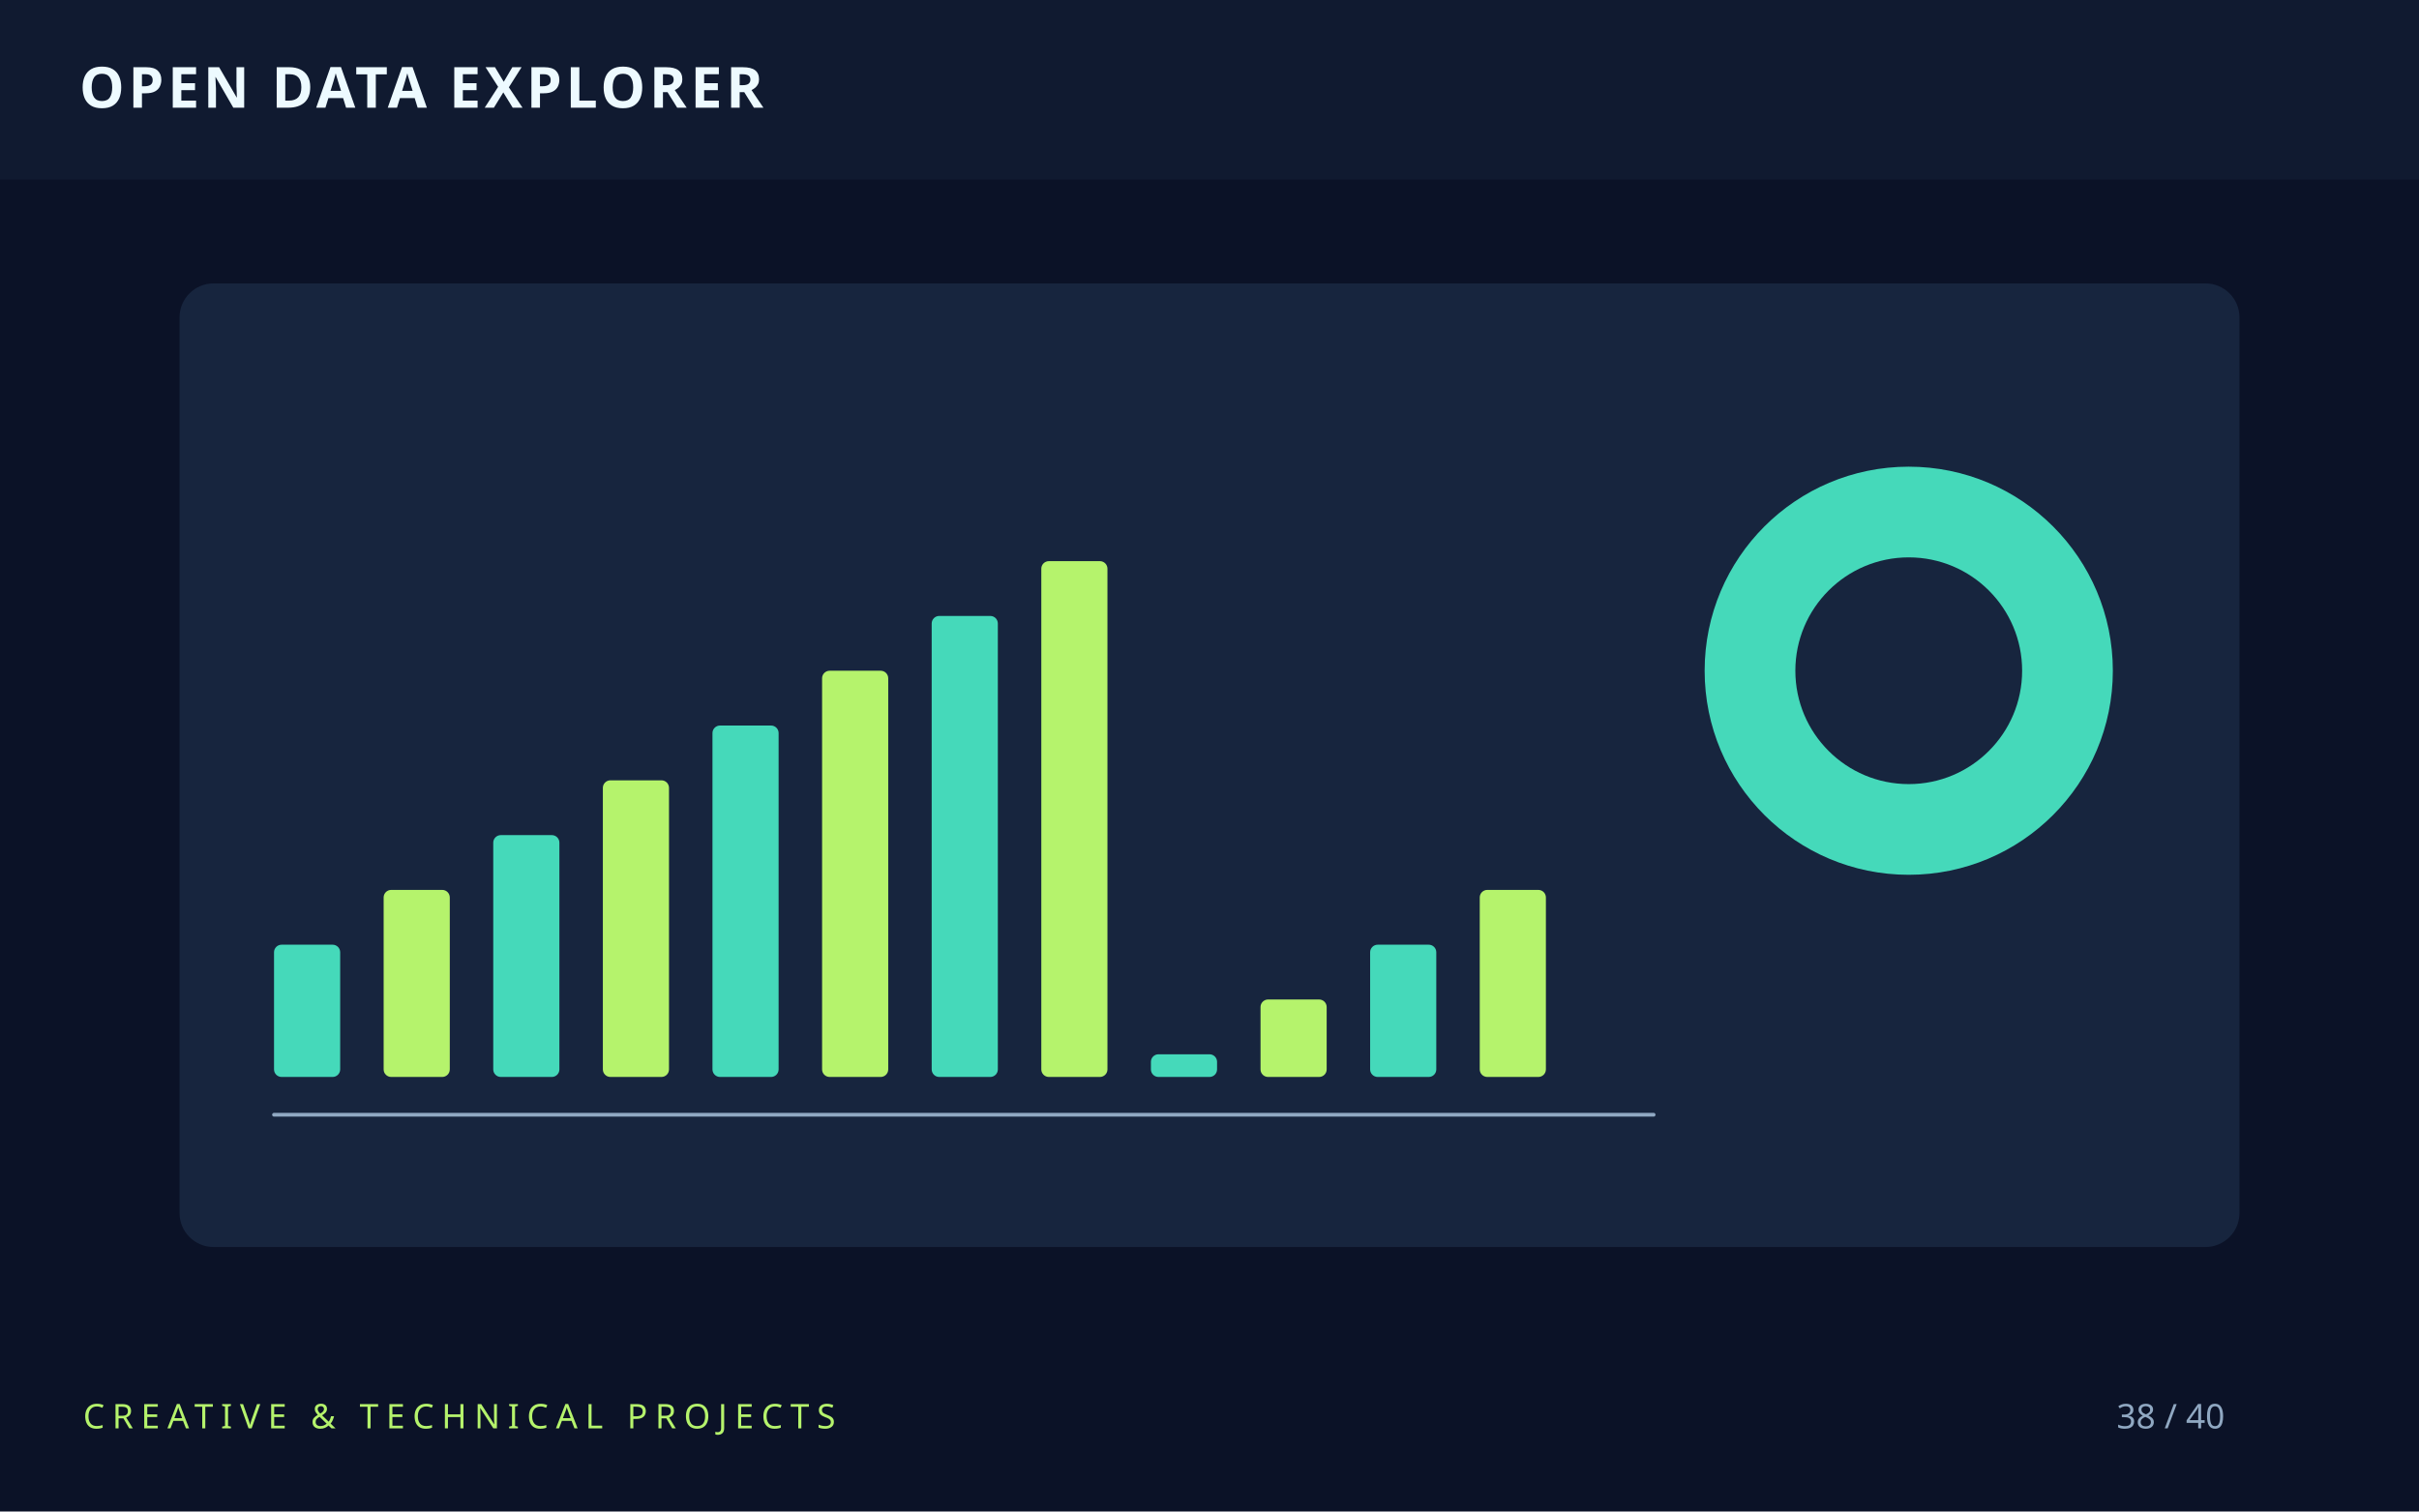
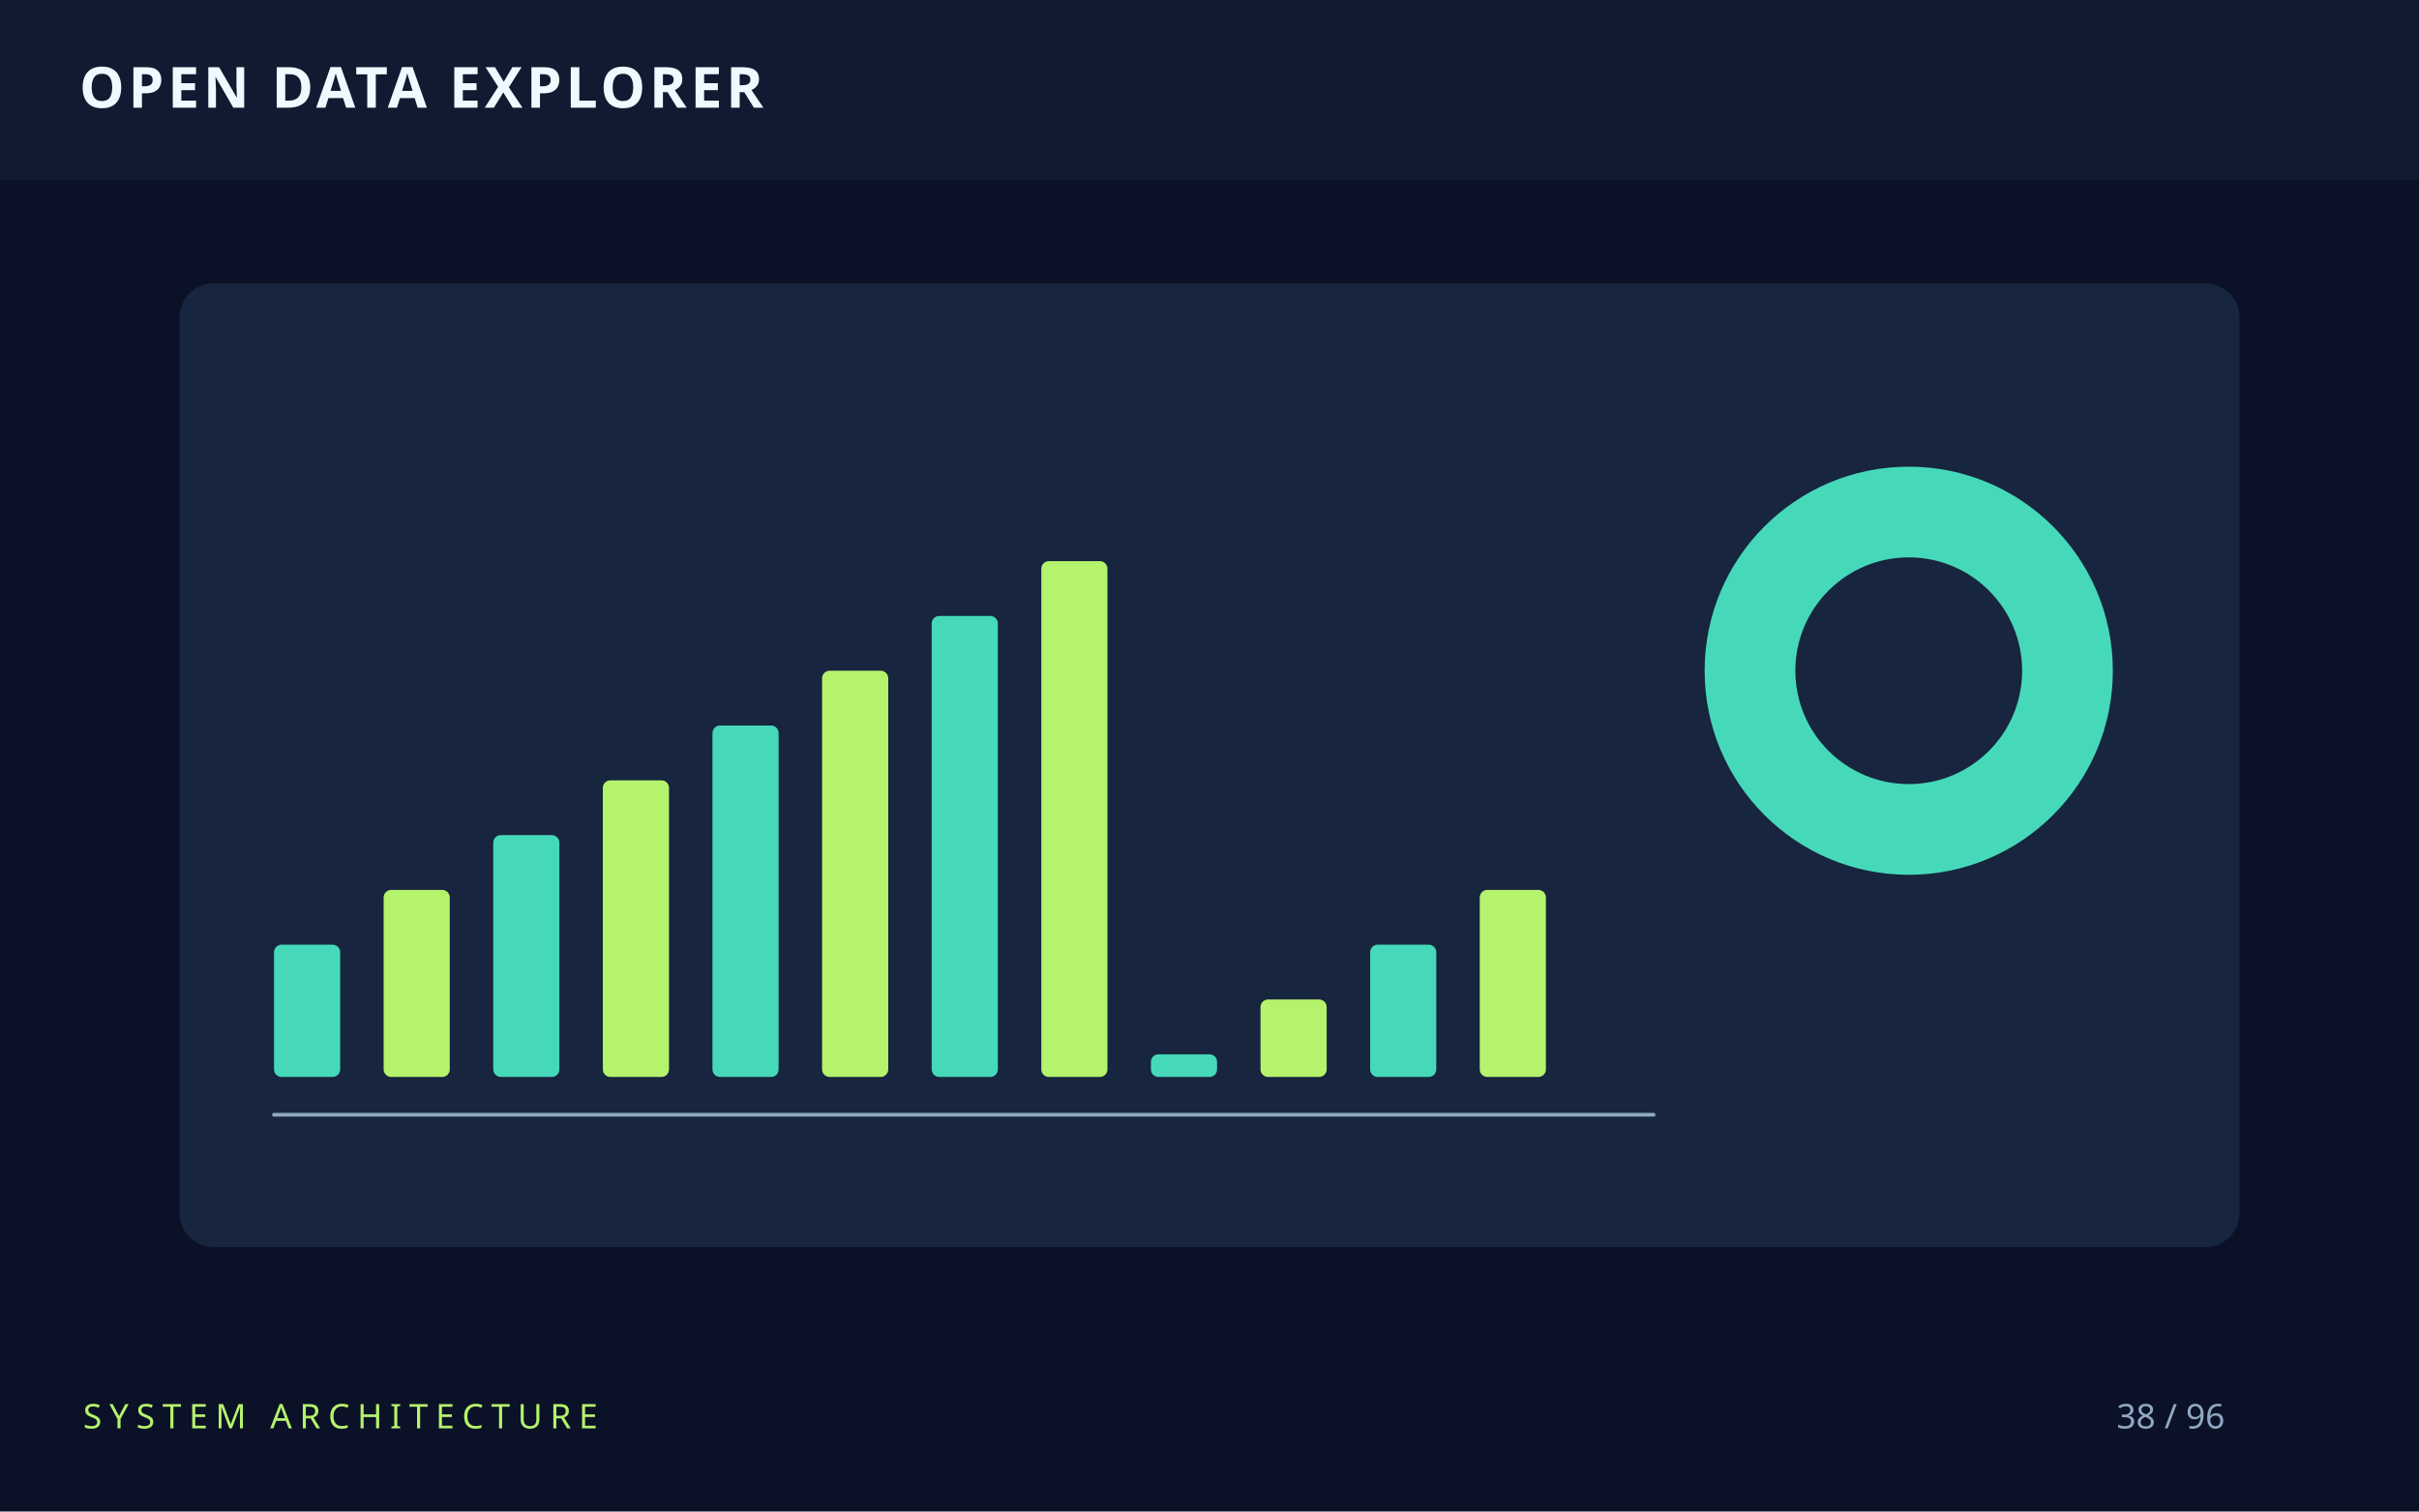
<svg xmlns="http://www.w3.org/2000/svg" width="1280" height="800" viewBox="0 0 1280 800">
  <rect x="0" y="0" width="1280" height="800" rx="0" fill="#0b1227" />
  <rect x="95" y="150" width="1090" height="510" rx="18" fill="#17253e" />
  <rect x="145" y="500" width="35" height="70" rx="4" fill="#45d9ba" />
  <rect x="203" y="471" width="35" height="99" rx="4" fill="#b5f36c" />
  <rect x="261" y="442" width="35" height="128" rx="4" fill="#45d9ba" />
  <rect x="319" y="413" width="35" height="157" rx="4" fill="#b5f36c" />
  <rect x="377" y="384" width="35" height="186" rx="4" fill="#45d9ba" />
  <rect x="435" y="355" width="35" height="215" rx="4" fill="#b5f36c" />
  <rect x="493" y="326" width="35" height="244" rx="4" fill="#45d9ba" />
  <rect x="551" y="297" width="35" height="273" rx="4" fill="#b5f36c" />
  <rect x="609" y="558" width="35" height="12" rx="4" fill="#45d9ba" />
  <rect x="667" y="529" width="35" height="41" rx="4" fill="#b5f36c" />
  <rect x="725" y="500" width="35" height="70" rx="4" fill="#45d9ba" />
  <rect x="783" y="471" width="35" height="99" rx="4" fill="#b5f36c" />
  <circle cx="1010" cy="355" r="108" fill="#45d9ba" />
  <circle cx="1010" cy="355" r="60" fill="#17253e" />
  <path d="M145 590h730" fill="none" stroke="#90a8c2" stroke-width="2" stroke-linecap="round" stroke-linejoin="round" />
  <rect x="0" y="0" width="1280" height="95" rx="0" fill="#101a30" />
  <text x="42" y="57" font-family="system-ui,sans-serif" font-size="30" fill="#edfaff" font-weight="700" letter-spacing="2">OPEN DATA EXPLORER</text>
-   <text x="44" y="756" font-family="system-ui,sans-serif" font-size="18" fill="#b5f36c" letter-spacing="4">CREATIVE &amp; TECHNICAL PROJECTS</text>
-   <text x="1120" y="756" font-family="system-ui,sans-serif" font-size="18" fill="#90a8c2">38 / 40</text>
+   <text x="44" y="756" font-family="system-ui,sans-serif" font-size="18" fill="#b5f36c" letter-spacing="4">SYSTEM ARCHITECTURE</text>
+   <text x="1120" y="756" font-family="system-ui,sans-serif" font-size="18" fill="#90a8c2">38 / 96</text>
</svg>
